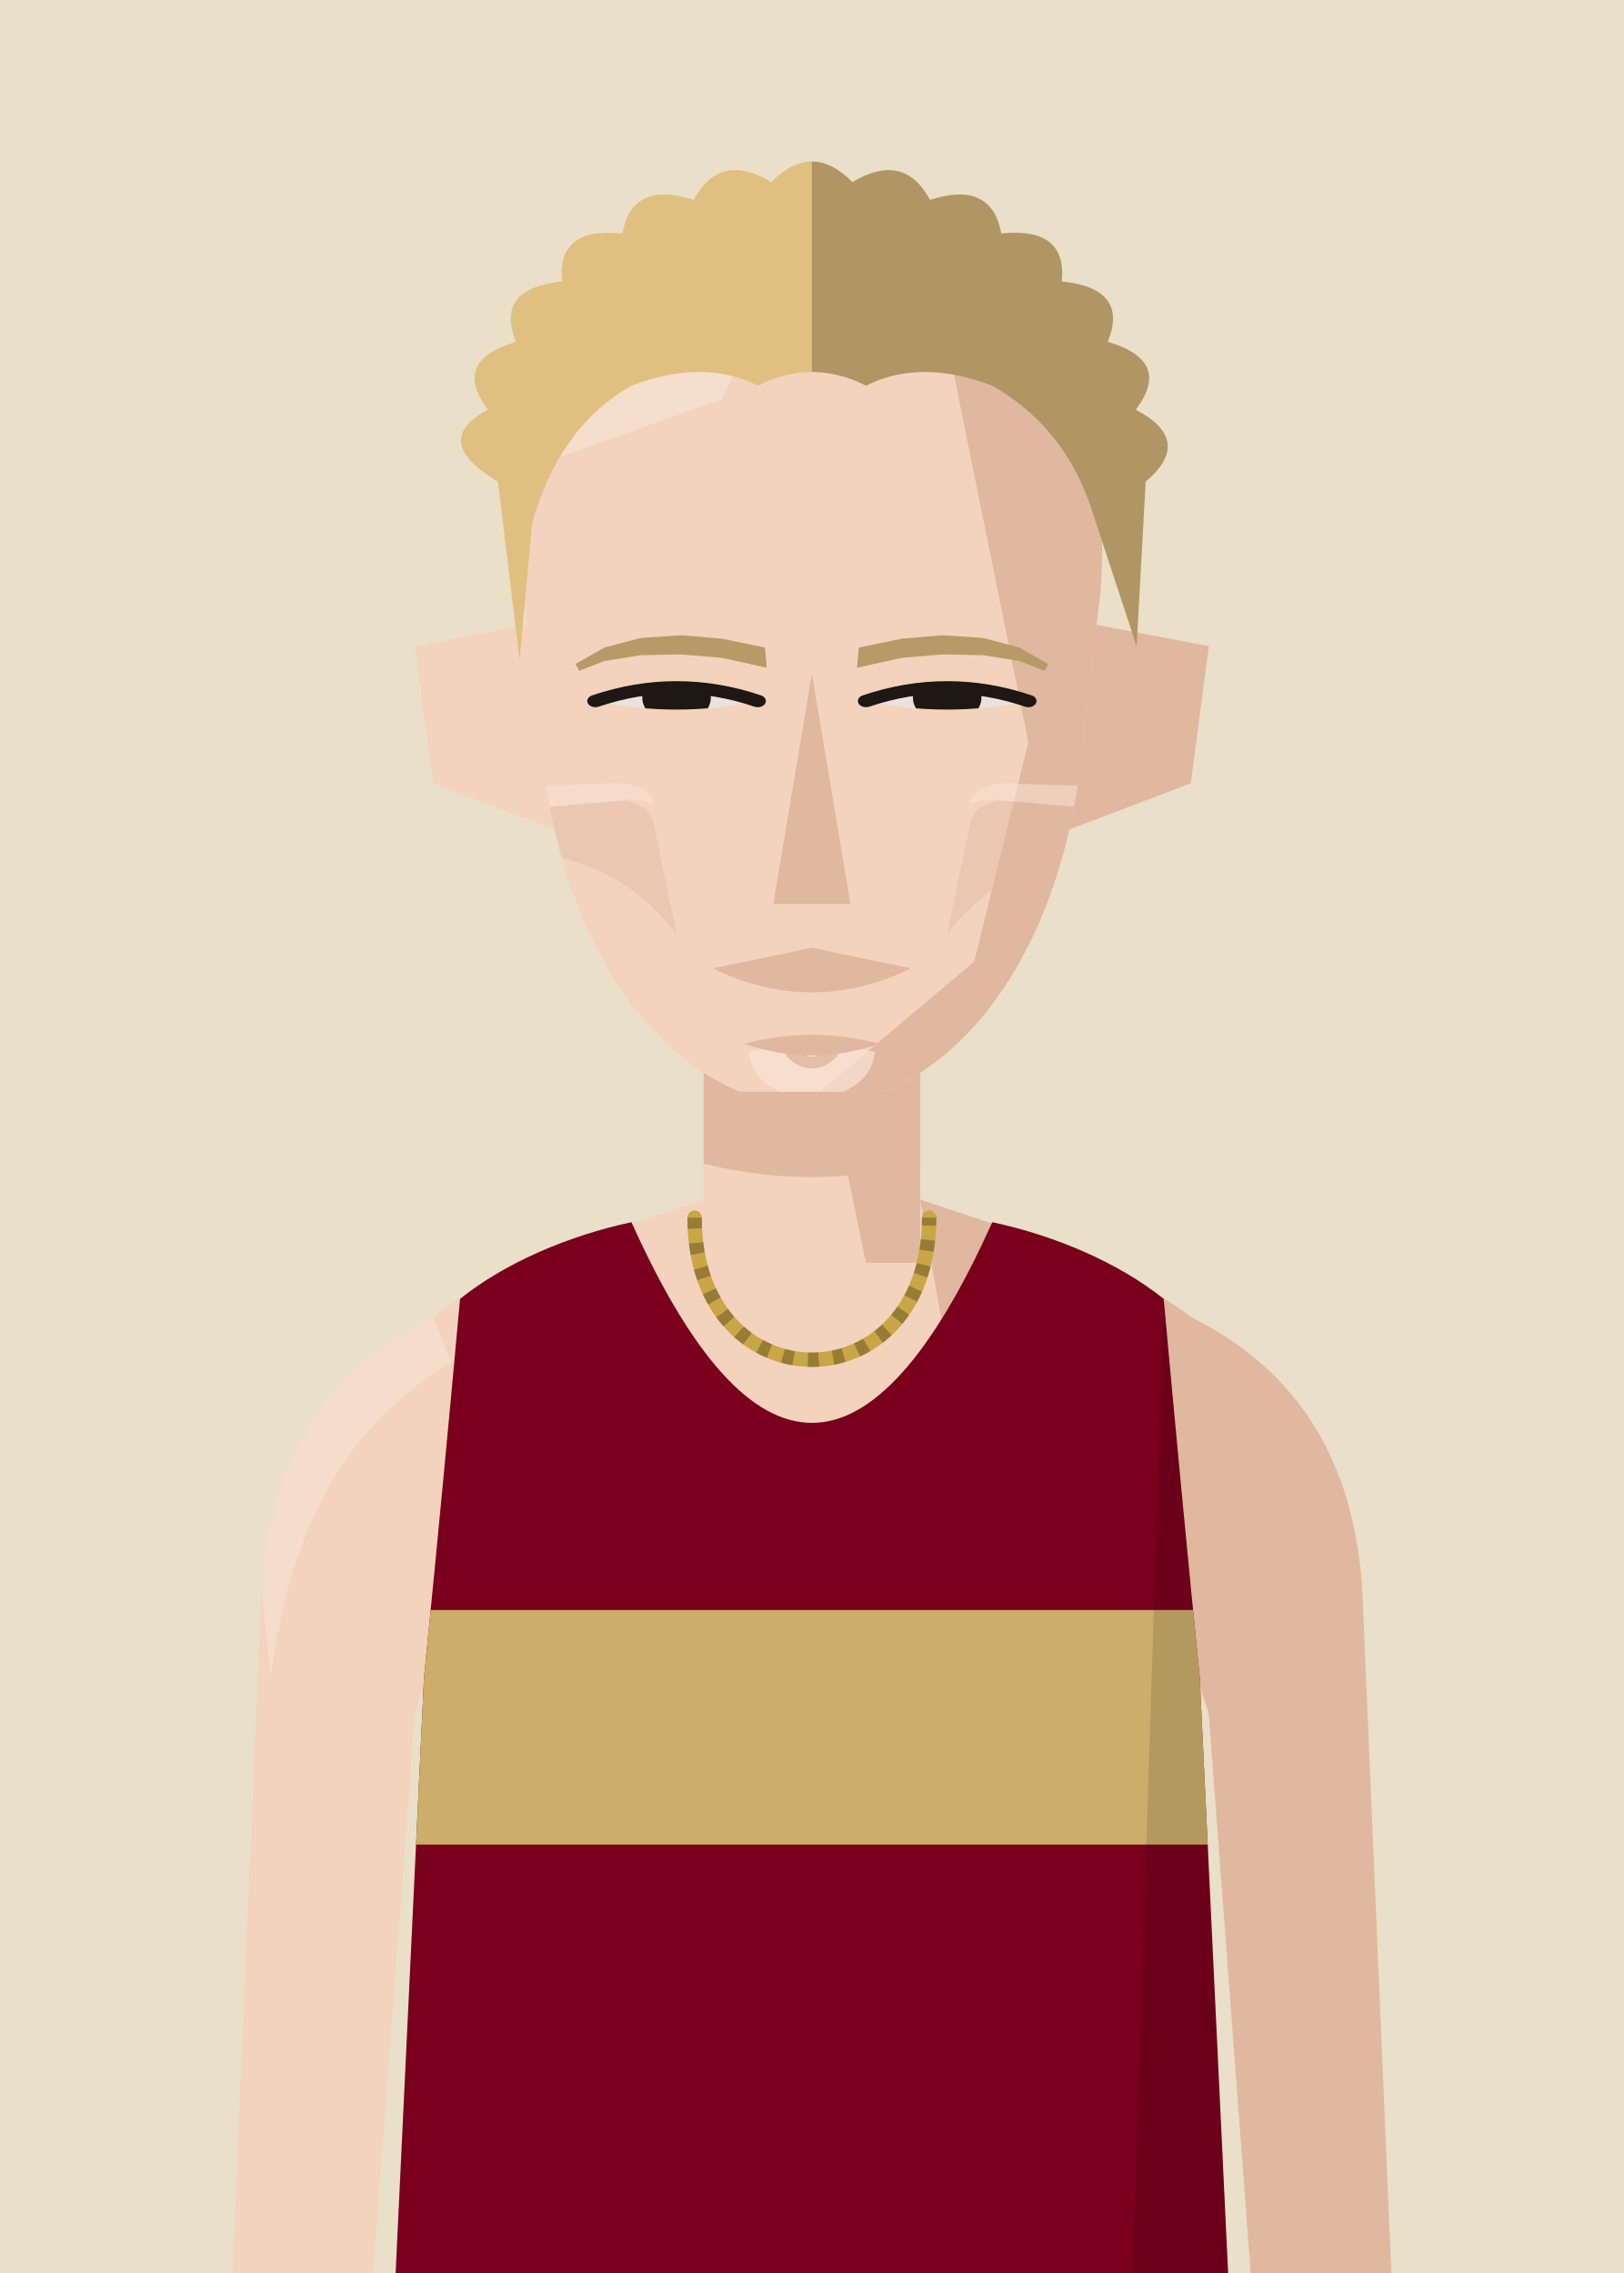
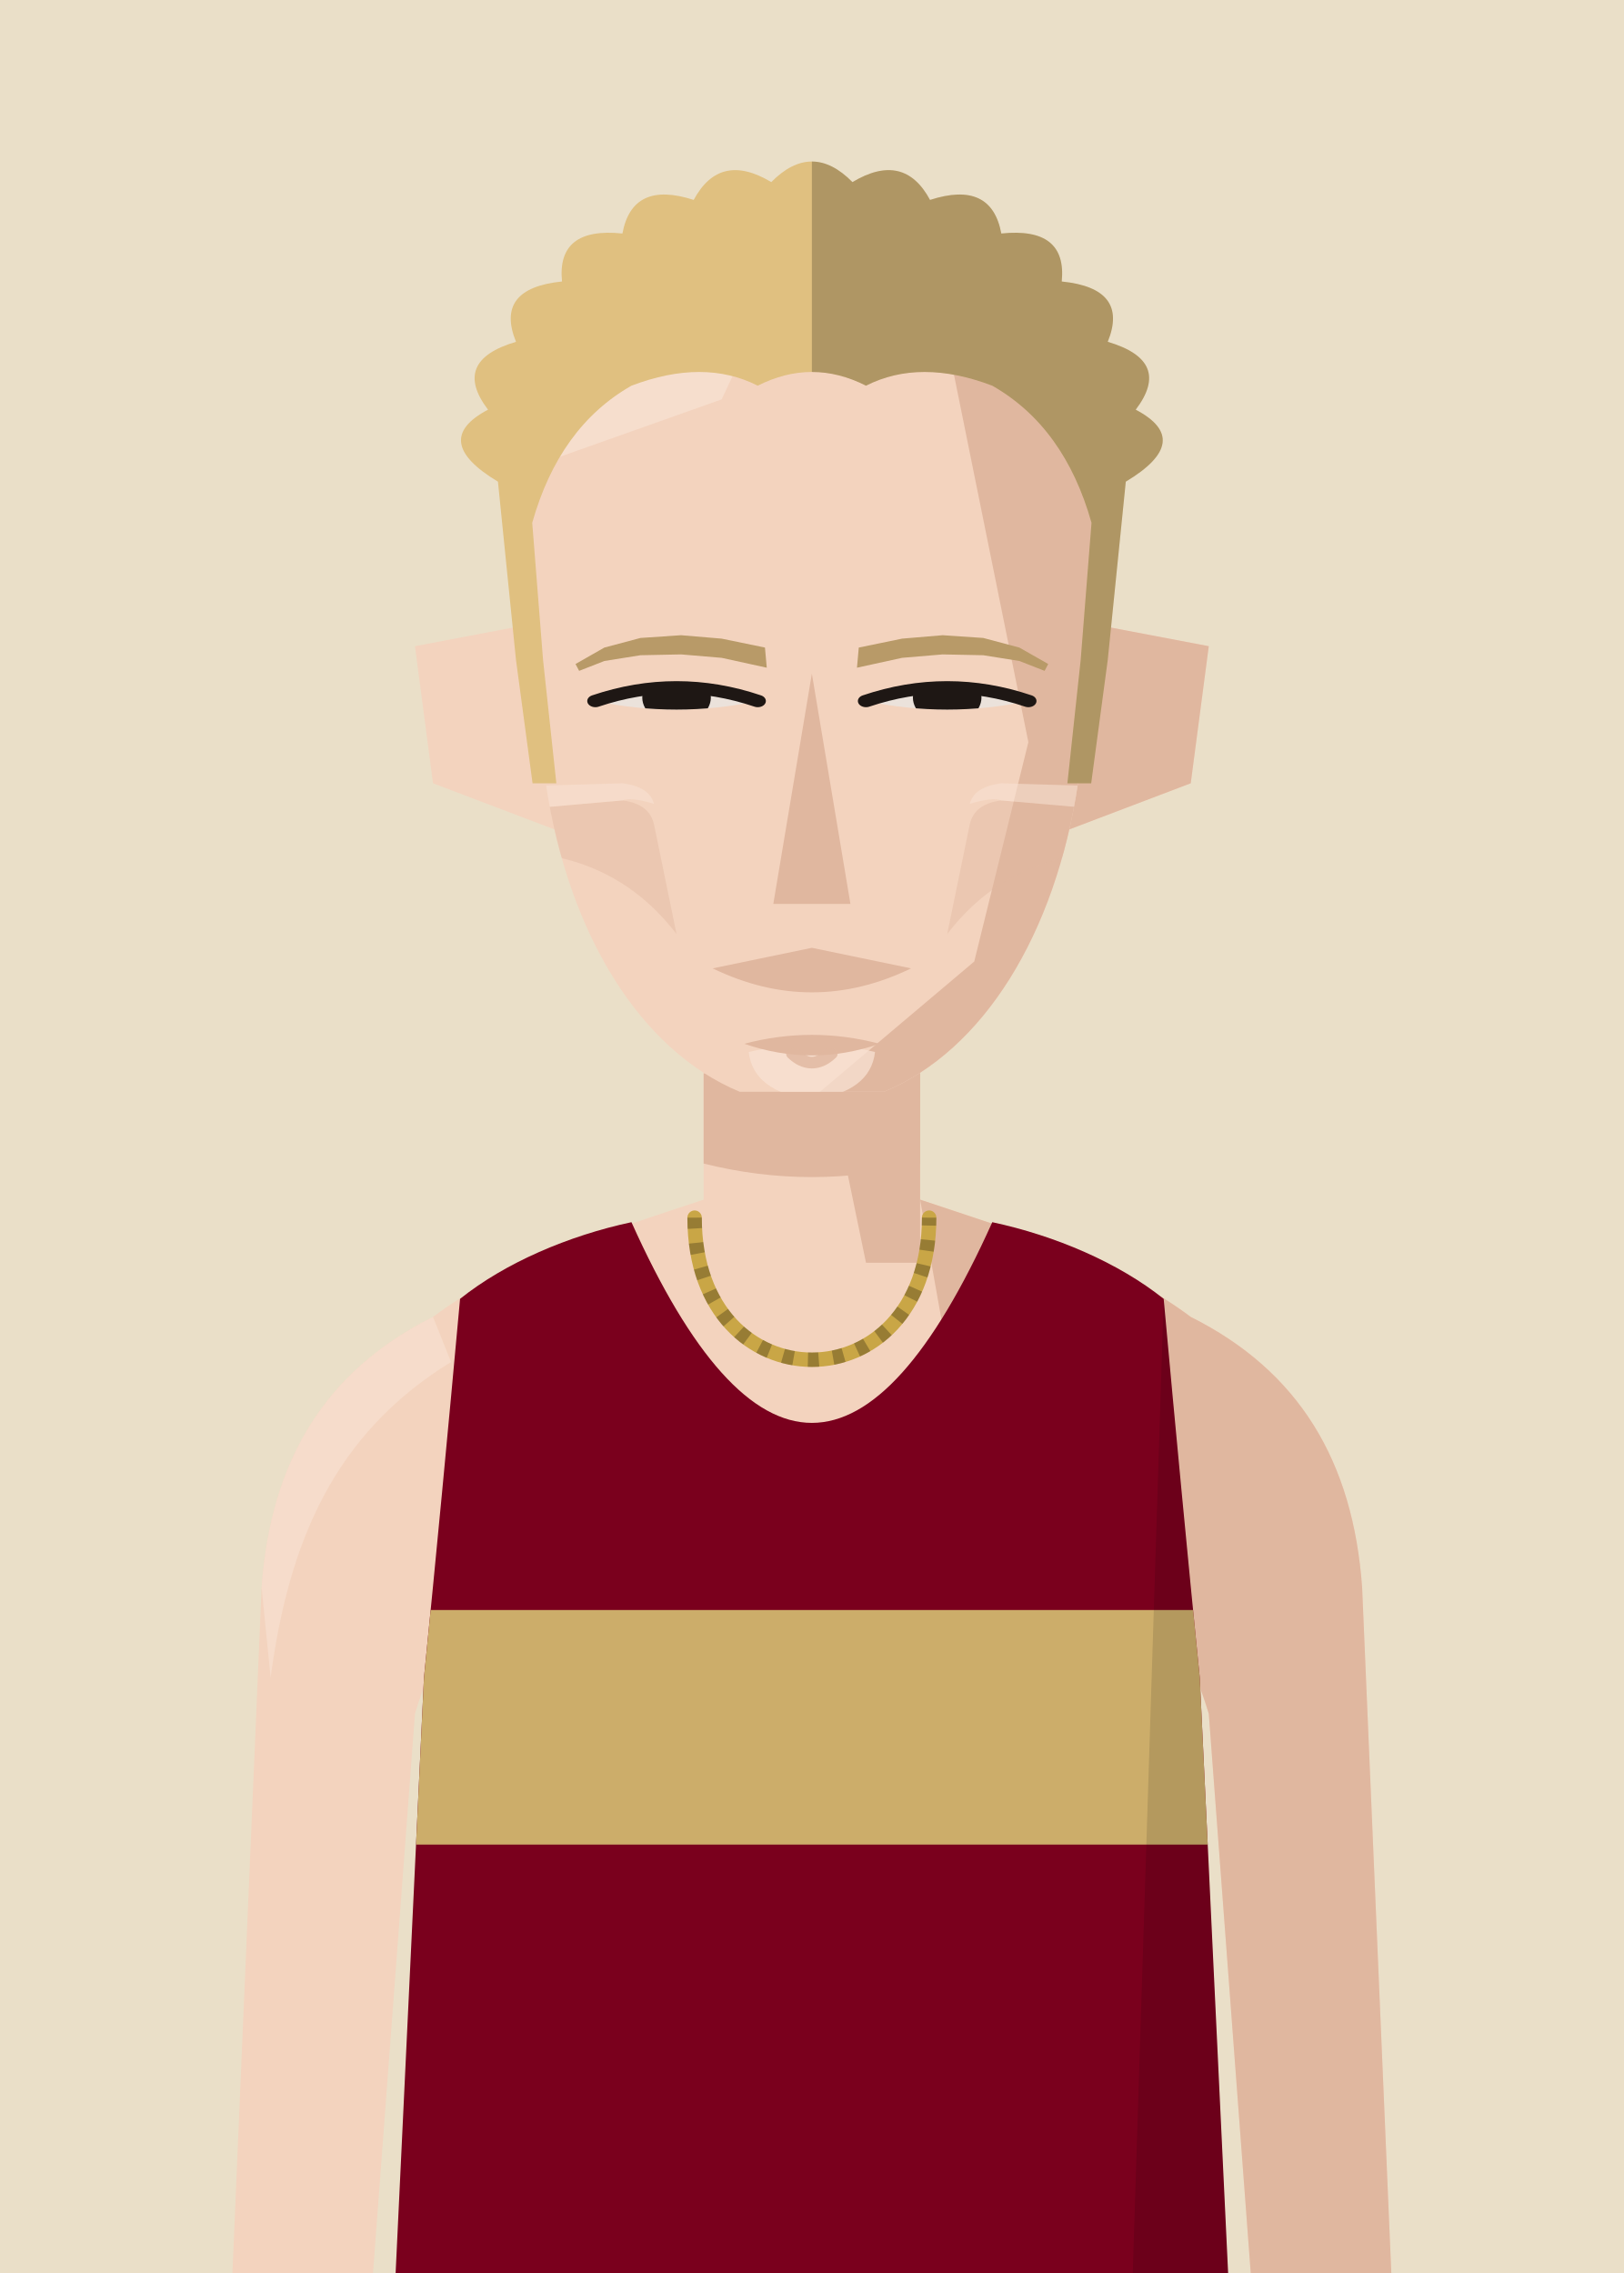
<svg xmlns="http://www.w3.org/2000/svg" viewBox="10 20 180 252">
  <defs>
    <clipPath id="vf">
      <path d="M53,330 L57,246 Q59,226 61,204 C66,200 73,197 80,195.5 Q100,240 120,195.5 C127,197 134,200 139,204 Q141,226 143,246 L147,330 Z" />
    </clipPath>
    <clipPath id="hf">
      <path d="M68,96 C66,58 81,40 100,40 C119,40 134,58 132,96 L129.5,124 C127,146 119,163 108,169 L92,169 C81,163 73,146 70.5,124 Z" />
    </clipPath>
    <clipPath id="rf">
      <rect x="100" y="0" width="100" height="300" />
    </clipPath>
    <clipPath id="ef">
      <path d="M76,112 Q85,108 94,112 Q85,114.5 76,112 Z" />
      <path d="M106,112 Q115,108 124,112 Q115,114.5 106,112 Z" />
    </clipPath>
    <clipPath id="cf">
      <rect x="0" y="92" width="200" height="300" />
    </clipPath>
  </defs>
  <rect width="200" height="280" fill="#EADFC8" />
  <g transform="translate(0,-40)">
    <rect x="88" y="171" width="24" height="37" fill="#F3D3BE" />
    <path d="M88,193 C76,197 66,200 58,206 C46,212 40,222 39,236 L35,330 L50,330 L56,250 Q59,240 64,238 L136,238 Q141,240 144,250 L150,330 L165,330 L161,236 C160,222 154,212 142,206 C134,200 124,197 112,193" fill="#F3D3BE" />
    <g fill="#E0B79F">
      <path d="M112,193 C124,197 134,200 142,206 C154,212 160,222 161,236 L165,330 L150,330 L144,250 Q141,240 136,238 L120,238 Z" />
      <path d="M58,206 C46,212 40,222 39,236 L40,246 C42,231 47,219 60,211 Z" fill="#F8E2D3" opacity=".6" />
      <polygon points="100,171 112,171 112,200 106,200" />
      <path d="M88,179 L112,179 L112,189 Q100,192 88,189 Z" />
    </g>
    <g transform="translate(0,83) scale(1,0.76) translate(0,-40)">
      <g fill="#F3D3BE">
        <path d="M72,100 L56,104 L58,124 L74,132 Z" />
        <path d="M128,100 L144,104 L142,124 L126,132 Z" />
        <path d="M128,100 L144,104 L142,124 L126,132 Z" fill="#E0B79F" />
        <path d="M68,96 C66,58 81,40 100,40 C119,40 134,58 132,96 L129.5,124 C127,146 119,163 108,169 L92,169 C81,163 73,146 70.5,124 Z" />
      </g>
      <g clip-path="url(#hf)">
        <polygon points="112,40 140,40 140,180 100,180 100,170 118,150 124,118 120,92" fill="#E0B79F" />
        <polygon points="60,40 100,40 90,68 60,82" fill="#F8E2D3" opacity=".7" />
      </g>
      <g fill="#B89A68">
        <polygon points="73.8,106.6 77,104.2 81,102.8 85.5,102.4 90,102.9 94.8,104.2 95,107.14 90,105.7 85.5,105.2 81,105.32 77,106.16 74.2,107.6" />
        <polygon points="126.2,106.6 123,104.2 119,102.8 114.5,102.4 110,102.9 105.2,104.2 105,107.14 110,105.7 114.5,105.2 119,105.32 123,106.16 125.8,107.6" />
      </g>
      <g fill="#EBE2DB">
        <path d="M76,112 Q85,108 94,112 Q85,114.5 76,112 Z" />
        <path d="M106,112 Q115,108 124,112 Q115,114.5 106,112 Z" />
      </g>
      <g clip-path="url(#ef)" fill="#1E1714">
        <circle cx="85" cy="111.5" r="3.8" />
        <circle cx="115" cy="111.5" r="3.8" />
      </g>
      <g fill="none" stroke="#1E1714" stroke-width="1.8" stroke-linecap="round">
        <path d="M76,112 Q85,108 94,112" />
        <path d="M106,112 Q115,108 124,112" />
      </g>
      <g clip-path="url(#hf)">
        <path d="M93,163.2 Q100,161 107,163.2 Q106.5,169 100,170.2 Q93.5,169 93,163.2 Z" fill="#F8E2D3" opacity=".75" />
        <path d="M92.5,162 Q100,159.4 107.5,162 Q100,165.4 92.5,162 Z" fill="#E0B79F" />
      </g>
      <g clip-path="url(#hf)">
        <g fill="#E0B79F" opacity="0.42">
          <path d="M66,128 L79,126.5 Q82,127 82.5,130 L85,146 Q78.0,134 66,134 Z" />
          <path d="M134,128 L121,126.5 Q118,127 117.5,130 L115,146 Q122.0,134 134,134 Z" />
        </g>
        <g fill="#F8E2D3" opacity=".55">
          <path d="M66,124.5 L79,124 Q82,124.5 82.5,127 Q80,126 79,126.5 L66,128 Z" />
          <path d="M134,124.5 L121,124 Q118,124.5 117.5,127 Q120,126 121,126.5 L134,128 Z" />
        </g>
      </g>
      <polygon points="100,108 104.275,141.6 95.725,141.6" fill="#E0B79F" />
      <path d="M89,151 L100,148 L111,151 Q100,158 89,151 Z" fill="#E0B79F" />
      <path d="M98,163.5 Q100,166 102,163.5" stroke="#E0B79F" stroke-width="1.7" fill="none" stroke-linecap="round" opacity=".8" />
      <g fill="#E0C080">
-         <path d="M67.6,106 L65.2,80.0 Q57.6,74.0 64.1,69.5 Q60.0,62.4 67.2,59.6 Q64.8,51.8 72.3,50.8 Q71.7,42.8 79.0,43.8 Q80.1,36.0 86.9,38.9 Q89.8,31.8 95.5,36.3 Q100.0,30.3 104.5,36.3 Q110.2,31.8 113.1,38.9 Q119.9,36.0 121.0,43.8 Q128.3,42.8 127.7,50.8 Q135.2,51.8 132.8,59.6 Q140.0,62.4 135.9,69.5 Q142.4,74.0 137.0,80.0 L136,104 L131,84 Q128,72 120,66 Q112,62 106,66 Q100,62 94,66 Q88,62 80,66 Q72,72 69,86 Z" />
+         <path d="M69.036,124 L67.2,106 L65.2,80.0 Q57.6,74.0 64.1,69.5 Q60.0,62.4 67.2,59.6 Q64.8,51.8 72.3,50.8 Q71.7,42.8 79.0,43.8 Q80.1,36.0 86.9,38.9 Q89.8,31.8 95.5,36.3 Q100.0,30.3 104.5,36.3 Q110.2,31.8 113.1,38.9 Q119.9,36.0 121.0,43.8 Q128.3,42.8 127.7,50.8 Q135.2,51.8 132.8,59.6 Q140.0,62.4 135.9,69.5 Q142.4,74.0 134.8,80.0 L132.8,106 L130.964,124 L128.327,124 L129.8,106 L131,86 Q128,72 120,66 Q112,62 106,66 Q100,62 94,66 Q88,62 80,66 Q72,72 69,86 L70.2,106 L71.673,124 Z" />
        <g clip-path="url(#rf)" fill="#000" opacity=".22">
-           <path d="M67.6,106 L65.2,80.0 Q57.6,74.0 64.1,69.5 Q60.0,62.4 67.2,59.6 Q64.8,51.8 72.3,50.8 Q71.7,42.8 79.0,43.8 Q80.1,36.0 86.9,38.9 Q89.8,31.8 95.5,36.3 Q100.0,30.3 104.5,36.3 Q110.2,31.8 113.1,38.9 Q119.9,36.0 121.0,43.8 Q128.3,42.8 127.7,50.8 Q135.2,51.8 132.8,59.6 Q140.0,62.4 135.9,69.5 Q142.4,74.0 137.0,80.0 L136,104 L131,84 Q128,72 120,66 Q112,62 106,66 Q100,62 94,66 Q88,62 80,66 Q72,72 69,86 Z" />
+           <path d="M69.036,124 L67.2,106 L65.2,80.0 Q57.6,74.0 64.1,69.5 Q60.0,62.4 67.2,59.6 Q64.8,51.8 72.3,50.8 Q71.7,42.8 79.0,43.8 Q80.1,36.0 86.9,38.9 Q89.8,31.8 95.5,36.3 Q100.0,30.3 104.5,36.3 Q110.2,31.8 113.1,38.9 Q119.9,36.0 121.0,43.8 Q128.3,42.8 127.7,50.8 Q135.2,51.8 132.8,59.6 Q140.0,62.4 135.9,69.5 Q142.4,74.0 134.8,80.0 L132.8,106 L130.964,124 L128.327,124 L129.8,106 L131,86 Q128,72 120,66 Q112,62 106,66 Q100,62 94,66 Q88,62 80,66 Q72,72 69,86 L70.2,106 L71.673,124 Z" />
        </g>
      </g>
    </g>
    <g clip-path="url(#vf)">
      <path d="M53,330 L57,246 Q59,226 61,204 C66,200 73,197 80,195.5 Q100,240 120,195.5 C127,197 134,200 139,204 Q141,226 143,246 L147,330 Z" fill="#7A001D" />
      <g transform="matrix(6.2857 0 0 6.5 37.14 193)">
        <rect x="0" y="7" width="20" height="4" fill="#CCAD6A" />
      </g>
      <path d="M139,204 Q141,226 143,246 L147,330 L135,330 Z" fill="#000" opacity="0.12" />
    </g>
    <path d="M87,195 C87,216 113,216 113,195" fill="none" stroke="#C9A646" stroke-width="1.6" stroke-linecap="round" />
    <path d="M87,195 C87,216 113,216 113,195" fill="none" stroke="#000" stroke-opacity=".25" stroke-width="1.6" stroke-dasharray="1.2 1.6" />
  </g>
</svg>
